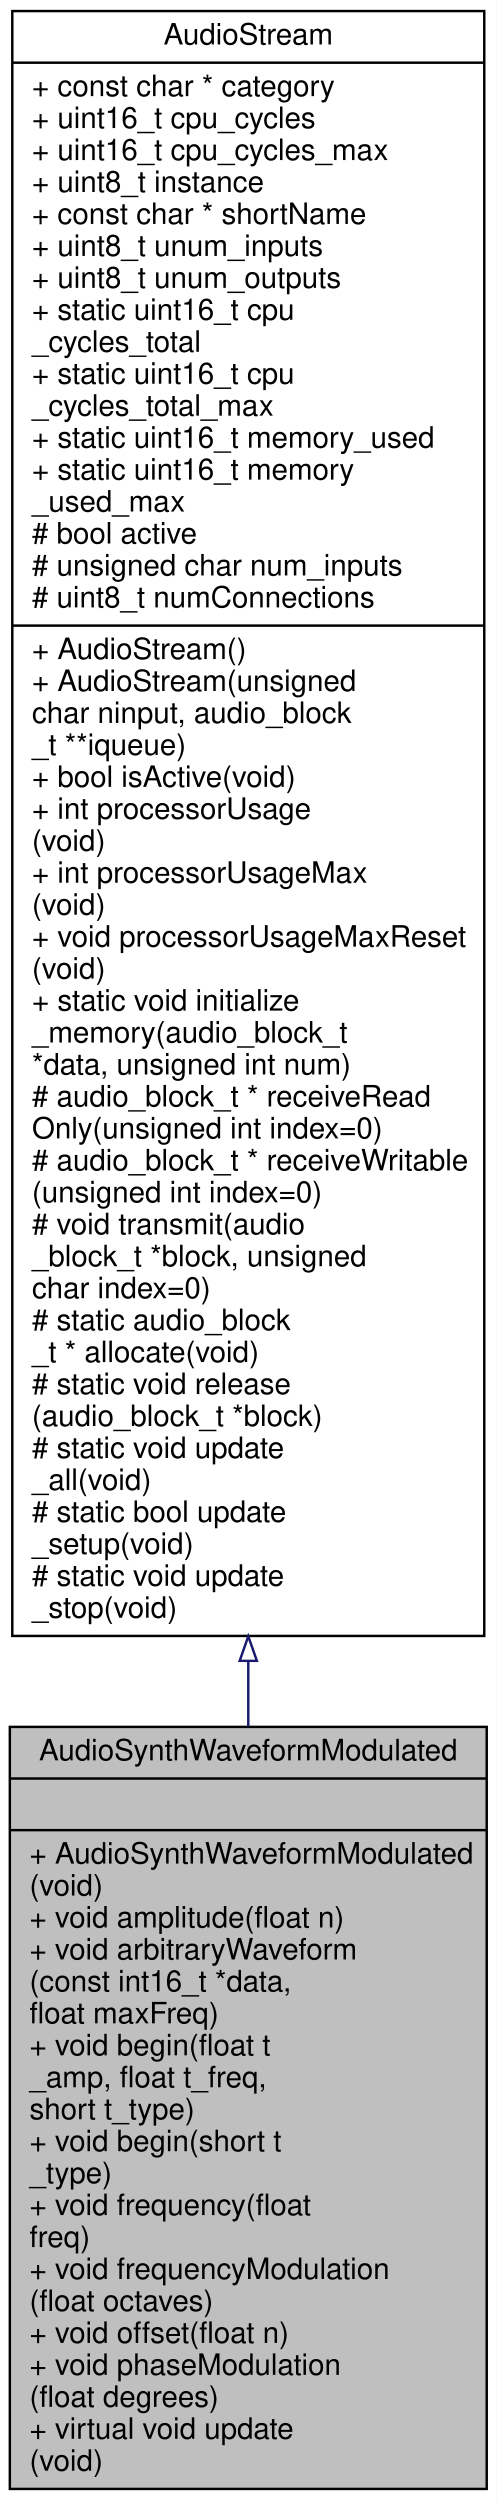
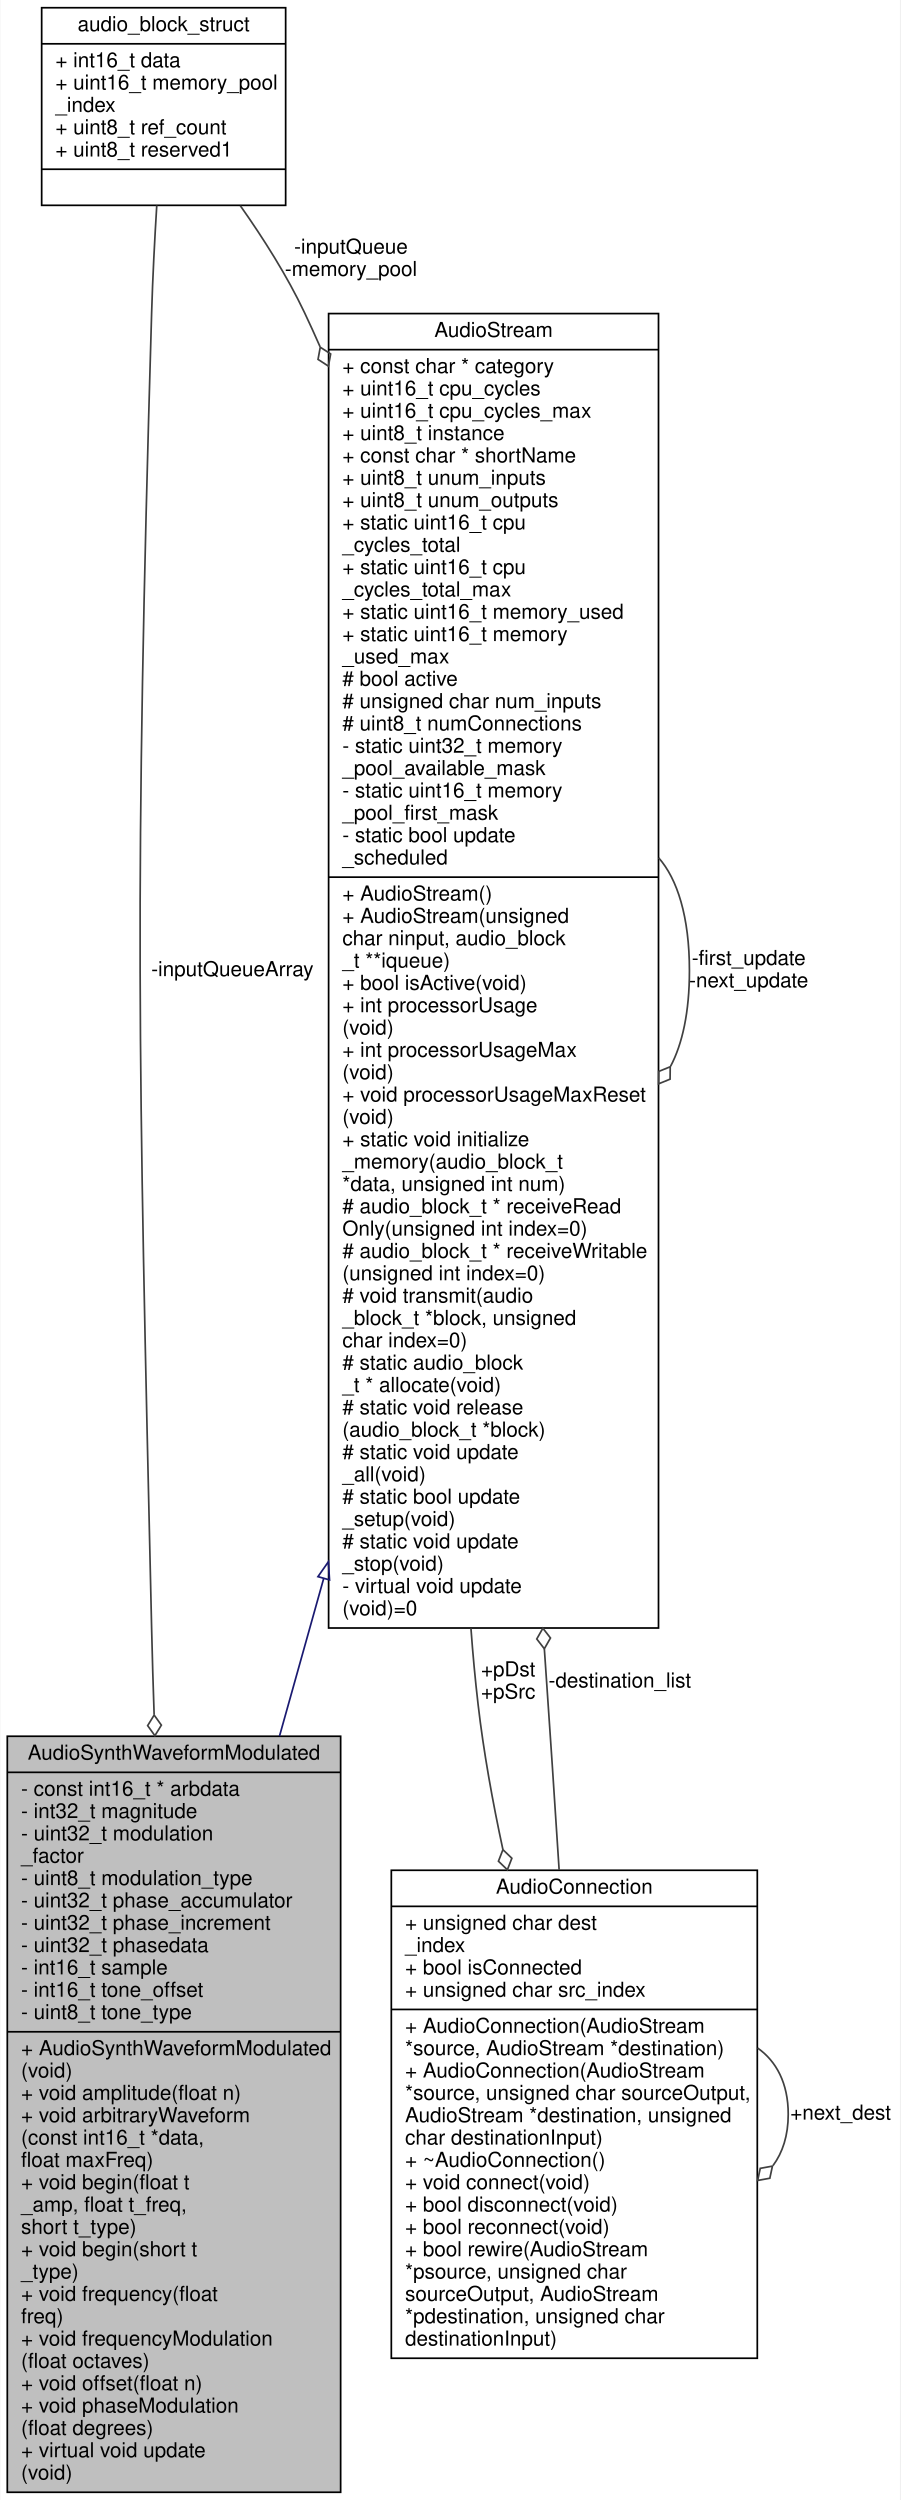
- <svg xmlns="http://www.w3.org/2000/svg" xmlns:xlink="http://www.w3.org/1999/xlink" width="202pt" height="1017pt" viewBox="0.00 0.00 202.00 1017.00">
-   <g id="graph0" class="graph" transform="scale(1 1) rotate(0) translate(4 1013)">
-     <polygon fill="white" stroke="transparent" points="-4,4 -4,-1013 198,-1013 198,4 -4,4" />
+ <svg xmlns="http://www.w3.org/2000/svg" xmlns:xlink="http://www.w3.org/1999/xlink" width="524pt" height="1455pt" viewBox="0.00 0.00 523.50 1455.00">
+   <g id="graph0" class="graph" transform="scale(1 1) rotate(0) translate(4 1451)">
+     <polygon fill="white" stroke="transparent" points="-4,4 -4,-1451 519.5,-1451 519.5,4 -4,4" />
    <g id="node1" class="node">
      <g id="a_node1">
        <a xlink:title=" ">
-           <polygon fill="#bfbfbf" stroke="black" points="0,-0.5 0,-310.5 194,-310.5 194,-0.5 0,-0.5" />
-           <text text-anchor="middle" x="97" y="-296.9" font-family="Helvetica,sans-Serif" font-size="12.00">AudioSynthWaveformModulated</text>
-           <polyline fill="none" stroke="black" points="0,-289.5 194,-289.5 " />
-           <text text-anchor="middle" x="97" y="-275.9" font-family="Helvetica,sans-Serif" font-size="12.00"> </text>
+           <polygon fill="#bfbfbf" stroke="black" points="0,-0.5 0,-440.5 194,-440.5 194,-0.5 0,-0.5" />
+           <text text-anchor="middle" x="97" y="-426.9" font-family="Helvetica,sans-Serif" font-size="12.00">AudioSynthWaveformModulated</text>
+           <polyline fill="none" stroke="black" points="0,-419.5 194,-419.5 " />
+           <text text-anchor="start" x="8" y="-405.9" font-family="Helvetica,sans-Serif" font-size="12.00">- const int16_t * arbdata</text>
+           <text text-anchor="start" x="8" y="-392.9" font-family="Helvetica,sans-Serif" font-size="12.00">- int32_t magnitude</text>
+           <text text-anchor="start" x="8" y="-379.9" font-family="Helvetica,sans-Serif" font-size="12.00">- uint32_t modulation</text>
+           <text text-anchor="start" x="8" y="-366.9" font-family="Helvetica,sans-Serif" font-size="12.00">_factor</text>
+           <text text-anchor="start" x="8" y="-353.9" font-family="Helvetica,sans-Serif" font-size="12.00">- uint8_t modulation_type</text>
+           <text text-anchor="start" x="8" y="-340.9" font-family="Helvetica,sans-Serif" font-size="12.00">- uint32_t phase_accumulator</text>
+           <text text-anchor="start" x="8" y="-327.9" font-family="Helvetica,sans-Serif" font-size="12.00">- uint32_t phase_increment</text>
+           <text text-anchor="start" x="8" y="-314.9" font-family="Helvetica,sans-Serif" font-size="12.00">- uint32_t phasedata</text>
+           <text text-anchor="start" x="8" y="-301.9" font-family="Helvetica,sans-Serif" font-size="12.00">- int16_t sample</text>
+           <text text-anchor="start" x="8" y="-288.9" font-family="Helvetica,sans-Serif" font-size="12.00">- int16_t tone_offset</text>
+           <text text-anchor="start" x="8" y="-275.9" font-family="Helvetica,sans-Serif" font-size="12.00">- uint8_t tone_type</text>
          <polyline fill="none" stroke="black" points="0,-268.5 194,-268.5 " />
          <text text-anchor="start" x="8" y="-254.9" font-family="Helvetica,sans-Serif" font-size="12.00">+ AudioSynthWaveformModulated</text>
          <text text-anchor="start" x="8" y="-241.9" font-family="Helvetica,sans-Serif" font-size="12.00">(void)</text>
          <text text-anchor="start" x="8" y="-228.9" font-family="Helvetica,sans-Serif" font-size="12.00">+ void amplitude(float n)</text>
          <text text-anchor="start" x="8" y="-215.9" font-family="Helvetica,sans-Serif" font-size="12.00">+ void arbitraryWaveform</text>
          <text text-anchor="start" x="8" y="-202.9" font-family="Helvetica,sans-Serif" font-size="12.00">(const int16_t *data,</text>
          <text text-anchor="start" x="8" y="-189.9" font-family="Helvetica,sans-Serif" font-size="12.00"> float maxFreq)</text>
          <text text-anchor="start" x="8" y="-176.9" font-family="Helvetica,sans-Serif" font-size="12.00">+ void begin(float t</text>
          <text text-anchor="start" x="8" y="-163.9" font-family="Helvetica,sans-Serif" font-size="12.00">_amp, float t_freq,</text>
          <text text-anchor="start" x="8" y="-150.9" font-family="Helvetica,sans-Serif" font-size="12.00"> short t_type)</text>
          <text text-anchor="start" x="8" y="-137.9" font-family="Helvetica,sans-Serif" font-size="12.00">+ void begin(short t</text>
          <text text-anchor="start" x="8" y="-124.9" font-family="Helvetica,sans-Serif" font-size="12.00">_type)</text>
          <text text-anchor="start" x="8" y="-111.9" font-family="Helvetica,sans-Serif" font-size="12.00">+ void frequency(float</text>
          <text text-anchor="start" x="8" y="-98.9" font-family="Helvetica,sans-Serif" font-size="12.00"> freq)</text>
          <text text-anchor="start" x="8" y="-85.9" font-family="Helvetica,sans-Serif" font-size="12.00">+ void frequencyModulation</text>
          <text text-anchor="start" x="8" y="-72.9" font-family="Helvetica,sans-Serif" font-size="12.00">(float octaves)</text>
          <text text-anchor="start" x="8" y="-59.9" font-family="Helvetica,sans-Serif" font-size="12.00">+ void offset(float n)</text>
          <text text-anchor="start" x="8" y="-46.9" font-family="Helvetica,sans-Serif" font-size="12.00">+ void phaseModulation</text>
          <text text-anchor="start" x="8" y="-33.9" font-family="Helvetica,sans-Serif" font-size="12.00">(float degrees)</text>
          <text text-anchor="start" x="8" y="-20.9" font-family="Helvetica,sans-Serif" font-size="12.00">+ virtual void update</text>
          <text text-anchor="start" x="8" y="-7.9" font-family="Helvetica,sans-Serif" font-size="12.00">(void)</text>
        </a>
      </g>
    </g>
    <g id="node2" class="node">
      <g id="a_node2">
        <a xlink:href="../../d5/d96/class_audio_stream.html" target="_top" xlink:title=" ">
-           <polygon fill="white" stroke="black" points="1,-347.5 1,-1008.5 193,-1008.5 193,-347.5 1,-347.5" />
-           <text text-anchor="middle" x="97" y="-994.9" font-family="Helvetica,sans-Serif" font-size="12.00">AudioStream</text>
-           <polyline fill="none" stroke="black" points="1,-987.5 193,-987.5 " />
-           <text text-anchor="start" x="9" y="-973.9" font-family="Helvetica,sans-Serif" font-size="12.00">+ const char * category</text>
-           <text text-anchor="start" x="9" y="-960.9" font-family="Helvetica,sans-Serif" font-size="12.00">+ uint16_t cpu_cycles</text>
-           <text text-anchor="start" x="9" y="-947.9" font-family="Helvetica,sans-Serif" font-size="12.00">+ uint16_t cpu_cycles_max</text>
-           <text text-anchor="start" x="9" y="-934.9" font-family="Helvetica,sans-Serif" font-size="12.00">+ uint8_t instance</text>
-           <text text-anchor="start" x="9" y="-921.9" font-family="Helvetica,sans-Serif" font-size="12.00">+ const char * shortName</text>
-           <text text-anchor="start" x="9" y="-908.9" font-family="Helvetica,sans-Serif" font-size="12.00">+ uint8_t unum_inputs</text>
-           <text text-anchor="start" x="9" y="-895.9" font-family="Helvetica,sans-Serif" font-size="12.00">+ uint8_t unum_outputs</text>
-           <text text-anchor="start" x="9" y="-882.9" font-family="Helvetica,sans-Serif" font-size="12.00">+ static uint16_t cpu</text>
-           <text text-anchor="start" x="9" y="-869.9" font-family="Helvetica,sans-Serif" font-size="12.00">_cycles_total</text>
-           <text text-anchor="start" x="9" y="-856.9" font-family="Helvetica,sans-Serif" font-size="12.00">+ static uint16_t cpu</text>
-           <text text-anchor="start" x="9" y="-843.9" font-family="Helvetica,sans-Serif" font-size="12.00">_cycles_total_max</text>
-           <text text-anchor="start" x="9" y="-830.9" font-family="Helvetica,sans-Serif" font-size="12.00">+ static uint16_t memory_used</text>
-           <text text-anchor="start" x="9" y="-817.9" font-family="Helvetica,sans-Serif" font-size="12.00">+ static uint16_t memory</text>
-           <text text-anchor="start" x="9" y="-804.9" font-family="Helvetica,sans-Serif" font-size="12.00">_used_max</text>
-           <text text-anchor="start" x="9" y="-791.9" font-family="Helvetica,sans-Serif" font-size="12.00"># bool active</text>
-           <text text-anchor="start" x="9" y="-778.9" font-family="Helvetica,sans-Serif" font-size="12.00"># unsigned char num_inputs</text>
-           <text text-anchor="start" x="9" y="-765.9" font-family="Helvetica,sans-Serif" font-size="12.00"># uint8_t numConnections</text>
-           <polyline fill="none" stroke="black" points="1,-758.5 193,-758.5 " />
-           <text text-anchor="start" x="9" y="-744.9" font-family="Helvetica,sans-Serif" font-size="12.00">+ AudioStream()</text>
-           <text text-anchor="start" x="9" y="-731.9" font-family="Helvetica,sans-Serif" font-size="12.00">+ AudioStream(unsigned</text>
-           <text text-anchor="start" x="9" y="-718.9" font-family="Helvetica,sans-Serif" font-size="12.00"> char ninput, audio_block</text>
-           <text text-anchor="start" x="9" y="-705.9" font-family="Helvetica,sans-Serif" font-size="12.00">_t **iqueue)</text>
-           <text text-anchor="start" x="9" y="-692.9" font-family="Helvetica,sans-Serif" font-size="12.00">+ bool isActive(void)</text>
-           <text text-anchor="start" x="9" y="-679.9" font-family="Helvetica,sans-Serif" font-size="12.00">+ int processorUsage</text>
-           <text text-anchor="start" x="9" y="-666.9" font-family="Helvetica,sans-Serif" font-size="12.00">(void)</text>
-           <text text-anchor="start" x="9" y="-653.9" font-family="Helvetica,sans-Serif" font-size="12.00">+ int processorUsageMax</text>
-           <text text-anchor="start" x="9" y="-640.9" font-family="Helvetica,sans-Serif" font-size="12.00">(void)</text>
-           <text text-anchor="start" x="9" y="-627.9" font-family="Helvetica,sans-Serif" font-size="12.00">+ void processorUsageMaxReset</text>
-           <text text-anchor="start" x="9" y="-614.9" font-family="Helvetica,sans-Serif" font-size="12.00">(void)</text>
-           <text text-anchor="start" x="9" y="-601.9" font-family="Helvetica,sans-Serif" font-size="12.00">+ static void initialize</text>
-           <text text-anchor="start" x="9" y="-588.9" font-family="Helvetica,sans-Serif" font-size="12.00">_memory(audio_block_t</text>
-           <text text-anchor="start" x="9" y="-575.9" font-family="Helvetica,sans-Serif" font-size="12.00"> *data, unsigned int num)</text>
-           <text text-anchor="start" x="9" y="-562.9" font-family="Helvetica,sans-Serif" font-size="12.00"># audio_block_t * receiveRead</text>
-           <text text-anchor="start" x="9" y="-549.9" font-family="Helvetica,sans-Serif" font-size="12.00">Only(unsigned int index=0)</text>
-           <text text-anchor="start" x="9" y="-536.9" font-family="Helvetica,sans-Serif" font-size="12.00"># audio_block_t * receiveWritable</text>
-           <text text-anchor="start" x="9" y="-523.9" font-family="Helvetica,sans-Serif" font-size="12.00">(unsigned int index=0)</text>
-           <text text-anchor="start" x="9" y="-510.9" font-family="Helvetica,sans-Serif" font-size="12.00"># void transmit(audio</text>
-           <text text-anchor="start" x="9" y="-497.9" font-family="Helvetica,sans-Serif" font-size="12.00">_block_t *block, unsigned</text>
-           <text text-anchor="start" x="9" y="-484.9" font-family="Helvetica,sans-Serif" font-size="12.00"> char index=0)</text>
-           <text text-anchor="start" x="9" y="-471.9" font-family="Helvetica,sans-Serif" font-size="12.00"># static audio_block</text>
-           <text text-anchor="start" x="9" y="-458.9" font-family="Helvetica,sans-Serif" font-size="12.00">_t * allocate(void)</text>
-           <text text-anchor="start" x="9" y="-445.9" font-family="Helvetica,sans-Serif" font-size="12.00"># static void release</text>
-           <text text-anchor="start" x="9" y="-432.9" font-family="Helvetica,sans-Serif" font-size="12.00">(audio_block_t *block)</text>
-           <text text-anchor="start" x="9" y="-419.9" font-family="Helvetica,sans-Serif" font-size="12.00"># static void update</text>
-           <text text-anchor="start" x="9" y="-406.9" font-family="Helvetica,sans-Serif" font-size="12.00">_all(void)</text>
-           <text text-anchor="start" x="9" y="-393.9" font-family="Helvetica,sans-Serif" font-size="12.00"># static bool update</text>
-           <text text-anchor="start" x="9" y="-380.9" font-family="Helvetica,sans-Serif" font-size="12.00">_setup(void)</text>
-           <text text-anchor="start" x="9" y="-367.9" font-family="Helvetica,sans-Serif" font-size="12.00"># static void update</text>
-           <text text-anchor="start" x="9" y="-354.9" font-family="Helvetica,sans-Serif" font-size="12.00">_stop(void)</text>
+           <polygon fill="white" stroke="black" points="187,-503.5 187,-1268.5 379,-1268.5 379,-503.5 187,-503.5" />
+           <text text-anchor="middle" x="283" y="-1254.9" font-family="Helvetica,sans-Serif" font-size="12.00">AudioStream</text>
+           <polyline fill="none" stroke="black" points="187,-1247.5 379,-1247.5 " />
+           <text text-anchor="start" x="195" y="-1233.9" font-family="Helvetica,sans-Serif" font-size="12.00">+ const char * category</text>
+           <text text-anchor="start" x="195" y="-1220.9" font-family="Helvetica,sans-Serif" font-size="12.00">+ uint16_t cpu_cycles</text>
+           <text text-anchor="start" x="195" y="-1207.9" font-family="Helvetica,sans-Serif" font-size="12.00">+ uint16_t cpu_cycles_max</text>
+           <text text-anchor="start" x="195" y="-1194.9" font-family="Helvetica,sans-Serif" font-size="12.00">+ uint8_t instance</text>
+           <text text-anchor="start" x="195" y="-1181.9" font-family="Helvetica,sans-Serif" font-size="12.00">+ const char * shortName</text>
+           <text text-anchor="start" x="195" y="-1168.9" font-family="Helvetica,sans-Serif" font-size="12.00">+ uint8_t unum_inputs</text>
+           <text text-anchor="start" x="195" y="-1155.9" font-family="Helvetica,sans-Serif" font-size="12.00">+ uint8_t unum_outputs</text>
+           <text text-anchor="start" x="195" y="-1142.9" font-family="Helvetica,sans-Serif" font-size="12.00">+ static uint16_t cpu</text>
+           <text text-anchor="start" x="195" y="-1129.9" font-family="Helvetica,sans-Serif" font-size="12.00">_cycles_total</text>
+           <text text-anchor="start" x="195" y="-1116.9" font-family="Helvetica,sans-Serif" font-size="12.00">+ static uint16_t cpu</text>
+           <text text-anchor="start" x="195" y="-1103.9" font-family="Helvetica,sans-Serif" font-size="12.00">_cycles_total_max</text>
+           <text text-anchor="start" x="195" y="-1090.9" font-family="Helvetica,sans-Serif" font-size="12.00">+ static uint16_t memory_used</text>
+           <text text-anchor="start" x="195" y="-1077.9" font-family="Helvetica,sans-Serif" font-size="12.00">+ static uint16_t memory</text>
+           <text text-anchor="start" x="195" y="-1064.9" font-family="Helvetica,sans-Serif" font-size="12.00">_used_max</text>
+           <text text-anchor="start" x="195" y="-1051.9" font-family="Helvetica,sans-Serif" font-size="12.00"># bool active</text>
+           <text text-anchor="start" x="195" y="-1038.9" font-family="Helvetica,sans-Serif" font-size="12.00"># unsigned char num_inputs</text>
+           <text text-anchor="start" x="195" y="-1025.9" font-family="Helvetica,sans-Serif" font-size="12.00"># uint8_t numConnections</text>
+           <text text-anchor="start" x="195" y="-1012.9" font-family="Helvetica,sans-Serif" font-size="12.00">- static uint32_t memory</text>
+           <text text-anchor="start" x="195" y="-999.9" font-family="Helvetica,sans-Serif" font-size="12.00">_pool_available_mask</text>
+           <text text-anchor="start" x="195" y="-986.9" font-family="Helvetica,sans-Serif" font-size="12.00">- static uint16_t memory</text>
+           <text text-anchor="start" x="195" y="-973.9" font-family="Helvetica,sans-Serif" font-size="12.00">_pool_first_mask</text>
+           <text text-anchor="start" x="195" y="-960.9" font-family="Helvetica,sans-Serif" font-size="12.00">- static bool update</text>
+           <text text-anchor="start" x="195" y="-947.9" font-family="Helvetica,sans-Serif" font-size="12.00">_scheduled</text>
+           <polyline fill="none" stroke="black" points="187,-940.5 379,-940.5 " />
+           <text text-anchor="start" x="195" y="-926.9" font-family="Helvetica,sans-Serif" font-size="12.00">+ AudioStream()</text>
+           <text text-anchor="start" x="195" y="-913.9" font-family="Helvetica,sans-Serif" font-size="12.00">+ AudioStream(unsigned</text>
+           <text text-anchor="start" x="195" y="-900.9" font-family="Helvetica,sans-Serif" font-size="12.00"> char ninput, audio_block</text>
+           <text text-anchor="start" x="195" y="-887.9" font-family="Helvetica,sans-Serif" font-size="12.00">_t **iqueue)</text>
+           <text text-anchor="start" x="195" y="-874.9" font-family="Helvetica,sans-Serif" font-size="12.00">+ bool isActive(void)</text>
+           <text text-anchor="start" x="195" y="-861.9" font-family="Helvetica,sans-Serif" font-size="12.00">+ int processorUsage</text>
+           <text text-anchor="start" x="195" y="-848.9" font-family="Helvetica,sans-Serif" font-size="12.00">(void)</text>
+           <text text-anchor="start" x="195" y="-835.9" font-family="Helvetica,sans-Serif" font-size="12.00">+ int processorUsageMax</text>
+           <text text-anchor="start" x="195" y="-822.9" font-family="Helvetica,sans-Serif" font-size="12.00">(void)</text>
+           <text text-anchor="start" x="195" y="-809.9" font-family="Helvetica,sans-Serif" font-size="12.00">+ void processorUsageMaxReset</text>
+           <text text-anchor="start" x="195" y="-796.9" font-family="Helvetica,sans-Serif" font-size="12.00">(void)</text>
+           <text text-anchor="start" x="195" y="-783.9" font-family="Helvetica,sans-Serif" font-size="12.00">+ static void initialize</text>
+           <text text-anchor="start" x="195" y="-770.9" font-family="Helvetica,sans-Serif" font-size="12.00">_memory(audio_block_t</text>
+           <text text-anchor="start" x="195" y="-757.9" font-family="Helvetica,sans-Serif" font-size="12.00"> *data, unsigned int num)</text>
+           <text text-anchor="start" x="195" y="-744.9" font-family="Helvetica,sans-Serif" font-size="12.00"># audio_block_t * receiveRead</text>
+           <text text-anchor="start" x="195" y="-731.9" font-family="Helvetica,sans-Serif" font-size="12.00">Only(unsigned int index=0)</text>
+           <text text-anchor="start" x="195" y="-718.9" font-family="Helvetica,sans-Serif" font-size="12.00"># audio_block_t * receiveWritable</text>
+           <text text-anchor="start" x="195" y="-705.9" font-family="Helvetica,sans-Serif" font-size="12.00">(unsigned int index=0)</text>
+           <text text-anchor="start" x="195" y="-692.9" font-family="Helvetica,sans-Serif" font-size="12.00"># void transmit(audio</text>
+           <text text-anchor="start" x="195" y="-679.9" font-family="Helvetica,sans-Serif" font-size="12.00">_block_t *block, unsigned</text>
+           <text text-anchor="start" x="195" y="-666.9" font-family="Helvetica,sans-Serif" font-size="12.00"> char index=0)</text>
+           <text text-anchor="start" x="195" y="-653.9" font-family="Helvetica,sans-Serif" font-size="12.00"># static audio_block</text>
+           <text text-anchor="start" x="195" y="-640.9" font-family="Helvetica,sans-Serif" font-size="12.00">_t * allocate(void)</text>
+           <text text-anchor="start" x="195" y="-627.9" font-family="Helvetica,sans-Serif" font-size="12.00"># static void release</text>
+           <text text-anchor="start" x="195" y="-614.9" font-family="Helvetica,sans-Serif" font-size="12.00">(audio_block_t *block)</text>
+           <text text-anchor="start" x="195" y="-601.9" font-family="Helvetica,sans-Serif" font-size="12.00"># static void update</text>
+           <text text-anchor="start" x="195" y="-588.9" font-family="Helvetica,sans-Serif" font-size="12.00">_all(void)</text>
+           <text text-anchor="start" x="195" y="-575.9" font-family="Helvetica,sans-Serif" font-size="12.00"># static bool update</text>
+           <text text-anchor="start" x="195" y="-562.9" font-family="Helvetica,sans-Serif" font-size="12.00">_setup(void)</text>
+           <text text-anchor="start" x="195" y="-549.9" font-family="Helvetica,sans-Serif" font-size="12.00"># static void update</text>
+           <text text-anchor="start" x="195" y="-536.9" font-family="Helvetica,sans-Serif" font-size="12.00">_stop(void)</text>
+           <text text-anchor="start" x="195" y="-523.9" font-family="Helvetica,sans-Serif" font-size="12.00">- virtual void update</text>
+           <text text-anchor="start" x="195" y="-510.9" font-family="Helvetica,sans-Serif" font-size="12.00">(void)=0</text>
        </a>
      </g>
    </g>
    <g id="edge1" class="edge">
-       <path fill="none" stroke="midnightblue" d="M97,-337.15C97,-328.16 97,-319.31 97,-310.65" />
-       <polygon fill="none" stroke="midnightblue" points="93.5,-337.36 97,-347.36 100.5,-337.36 93.5,-337.36" />
+       <path fill="none" stroke="midnightblue" d="M184.15,-532.38C175.39,-501.15 166.71,-470.17 158.41,-440.55" />
+       <polygon fill="none" stroke="midnightblue" points="180.8,-533.39 186.87,-542.07 187.54,-531.5 180.8,-533.39" />
+     </g>
+     <g id="edge5" class="edge">
+       <path fill="none" stroke="#404040" d="M379.06,-951.78C389.94,-939.46 397,-917.54 397,-886 397,-861.86 392.86,-843.34 386.04,-830.46" />
+       <polygon fill="none" stroke="#404040" points="385.82,-830.14 379.13,-827.43 379.06,-820.22 385.74,-822.93 385.82,-830.14" />
+       <text text-anchor="middle" x="431.5" y="-889.4" font-family="Helvetica,sans-Serif" font-size="12.00"> -first_update</text>
+       <text text-anchor="middle" x="431.5" y="-876.4" font-family="Helvetica,sans-Serif" font-size="12.00">-next_update</text>
+     </g>
+     <g id="node3" class="node">
+       <g id="a_node3">
+         <a xlink:href="../../d2/d7c/class_audio_connection.html" target="_top" xlink:title=" ">
+           <polygon fill="white" stroke="black" points="223.5,-78.5 223.5,-362.5 436.5,-362.5 436.5,-78.5 223.5,-78.5" />
+           <text text-anchor="middle" x="330" y="-348.9" font-family="Helvetica,sans-Serif" font-size="12.00">AudioConnection</text>
+           <polyline fill="none" stroke="black" points="223.5,-341.5 436.5,-341.5 " />
+           <text text-anchor="start" x="231.5" y="-327.9" font-family="Helvetica,sans-Serif" font-size="12.00">+ unsigned char dest</text>
+           <text text-anchor="start" x="231.5" y="-314.9" font-family="Helvetica,sans-Serif" font-size="12.00">_index</text>
+           <text text-anchor="start" x="231.5" y="-301.9" font-family="Helvetica,sans-Serif" font-size="12.00">+ bool isConnected</text>
+           <text text-anchor="start" x="231.5" y="-288.9" font-family="Helvetica,sans-Serif" font-size="12.00">+ unsigned char src_index</text>
+           <polyline fill="none" stroke="black" points="223.5,-281.5 436.5,-281.5 " />
+           <text text-anchor="start" x="231.5" y="-267.9" font-family="Helvetica,sans-Serif" font-size="12.00">+ AudioConnection(AudioStream</text>
+           <text text-anchor="start" x="231.5" y="-254.9" font-family="Helvetica,sans-Serif" font-size="12.00"> *source, AudioStream *destination)</text>
+           <text text-anchor="start" x="231.5" y="-241.9" font-family="Helvetica,sans-Serif" font-size="12.00">+ AudioConnection(AudioStream</text>
+           <text text-anchor="start" x="231.5" y="-228.9" font-family="Helvetica,sans-Serif" font-size="12.00"> *source, unsigned char sourceOutput,</text>
+           <text text-anchor="start" x="231.5" y="-215.9" font-family="Helvetica,sans-Serif" font-size="12.00"> AudioStream *destination, unsigned</text>
+           <text text-anchor="start" x="231.5" y="-202.9" font-family="Helvetica,sans-Serif" font-size="12.00"> char destinationInput)</text>
+           <text text-anchor="start" x="231.5" y="-189.9" font-family="Helvetica,sans-Serif" font-size="12.00">+ ~AudioConnection()</text>
+           <text text-anchor="start" x="231.5" y="-176.9" font-family="Helvetica,sans-Serif" font-size="12.00">+ void connect(void)</text>
+           <text text-anchor="start" x="231.5" y="-163.9" font-family="Helvetica,sans-Serif" font-size="12.00">+ bool disconnect(void)</text>
+           <text text-anchor="start" x="231.5" y="-150.9" font-family="Helvetica,sans-Serif" font-size="12.00">+ bool reconnect(void)</text>
+           <text text-anchor="start" x="231.5" y="-137.9" font-family="Helvetica,sans-Serif" font-size="12.00">+ bool rewire(AudioStream</text>
+           <text text-anchor="start" x="231.5" y="-124.9" font-family="Helvetica,sans-Serif" font-size="12.00"> *psource, unsigned char</text>
+           <text text-anchor="start" x="231.5" y="-111.9" font-family="Helvetica,sans-Serif" font-size="12.00"> sourceOutput, AudioStream</text>
+           <text text-anchor="start" x="231.5" y="-98.9" font-family="Helvetica,sans-Serif" font-size="12.00"> *pdestination, unsigned char</text>
+           <text text-anchor="start" x="231.5" y="-85.9" font-family="Helvetica,sans-Serif" font-size="12.00"> destinationInput)</text>
+         </a>
+       </g>
+     </g>
+     <g id="edge4" class="edge">
+       <path fill="none" stroke="#404040" d="M269.84,-503.29C270.94,-488.32 272.31,-473.51 274,-459 277.2,-431.48 282.42,-402.52 288.42,-374.65" />
+       <polygon fill="none" stroke="#404040" points="288.45,-374.49 285.84,-367.77 291.04,-362.78 293.65,-369.5 288.45,-374.49" />
+       <text text-anchor="middle" x="291.5" y="-475.4" font-family="Helvetica,sans-Serif" font-size="12.00"> +pDst</text>
+       <text text-anchor="middle" x="291.5" y="-462.4" font-family="Helvetica,sans-Serif" font-size="12.00">+pSrc</text>
+     </g>
+     <g id="edge2" class="edge">
+       <path fill="none" stroke="#404040" d="M321.16,-362.71C318.61,-402.29 315.77,-445.33 313,-485 312.85,-487.09 312.71,-489.19 312.56,-491.29" />
+       <polygon fill="none" stroke="#404040" points="312.55,-491.41 316.12,-497.68 311.71,-503.38 308.14,-497.12 312.55,-491.41" />
+       <text text-anchor="middle" x="356.5" y="-468.9" font-family="Helvetica,sans-Serif" font-size="12.00"> -destination_list</text>
+     </g>
+     <g id="edge3" class="edge">
+       <path fill="none" stroke="#404040" d="M436.7,-259.03C447.56,-251.41 454.5,-238.57 454.5,-220.5 454.5,-208.08 451.22,-198.13 445.64,-190.64" />
+       <polygon fill="none" stroke="#404040" points="445.31,-190.32 438.22,-189.02 436.7,-181.97 443.79,-183.27 445.31,-190.32" />
+       <text text-anchor="middle" x="485" y="-217.4" font-family="Helvetica,sans-Serif" font-size="12.00"> +next_dest</text>
+     </g>
+     <g id="node4" class="node">
+       <g id="a_node4">
+         <a xlink:href="../../de/dd6/structaudio__block__struct.html" target="_top" xlink:title=" ">
+           <polygon fill="white" stroke="black" points="20,-1331.5 20,-1446.5 162,-1446.5 162,-1331.5 20,-1331.5" />
+           <text text-anchor="middle" x="91" y="-1432.9" font-family="Helvetica,sans-Serif" font-size="12.00">audio_block_struct</text>
+           <polyline fill="none" stroke="black" points="20,-1425.5 162,-1425.5 " />
+           <text text-anchor="start" x="28" y="-1411.9" font-family="Helvetica,sans-Serif" font-size="12.00">+ int16_t data</text>
+           <text text-anchor="start" x="28" y="-1398.9" font-family="Helvetica,sans-Serif" font-size="12.00">+ uint16_t memory_pool</text>
+           <text text-anchor="start" x="28" y="-1385.9" font-family="Helvetica,sans-Serif" font-size="12.00">_index</text>
+           <text text-anchor="start" x="28" y="-1372.9" font-family="Helvetica,sans-Serif" font-size="12.00">+ uint8_t ref_count</text>
+           <text text-anchor="start" x="28" y="-1359.9" font-family="Helvetica,sans-Serif" font-size="12.00">+ uint8_t reserved1</text>
+           <polyline fill="none" stroke="black" points="20,-1352.5 162,-1352.5 " />
+           <text text-anchor="middle" x="91" y="-1338.9" font-family="Helvetica,sans-Serif" font-size="12.00"> </text>
+         </a>
+       </g>
+     </g>
+     <g id="edge7" class="edge">
+       <path fill="none" stroke="#404040" d="M86.99,-1331.43C85.77,-1311.69 84.6,-1289.38 84,-1269 74,-928.7 76.15,-843.35 84,-503 84.37,-486.76 84.87,-470.01 85.45,-453.14" />
+       <polygon fill="none" stroke="#404040" points="85.46,-452.83 81.68,-446.69 85.89,-440.84 89.67,-446.97 85.46,-452.83" />
+       <text text-anchor="middle" x="131" y="-882.9" font-family="Helvetica,sans-Serif" font-size="12.00"> -inputQueueArray</text>
+     </g>
+     <g id="edge6" class="edge">
+       <path fill="none" stroke="#404040" d="M135.62,-1331.26C149.03,-1312.26 162.86,-1290.43 173,-1269 176.07,-1262.51 179.08,-1255.91 182.01,-1249.23" />
+       <polygon fill="none" stroke="#404040" points="182.14,-1248.92 180.84,-1241.83 186.89,-1237.9 188.19,-1245 182.14,-1248.92" />
+       <text text-anchor="middle" x="200" y="-1303.4" font-family="Helvetica,sans-Serif" font-size="12.00"> -inputQueue</text>
+       <text text-anchor="middle" x="200" y="-1290.4" font-family="Helvetica,sans-Serif" font-size="12.00">-memory_pool</text>
    </g>
  </g>
</svg>
